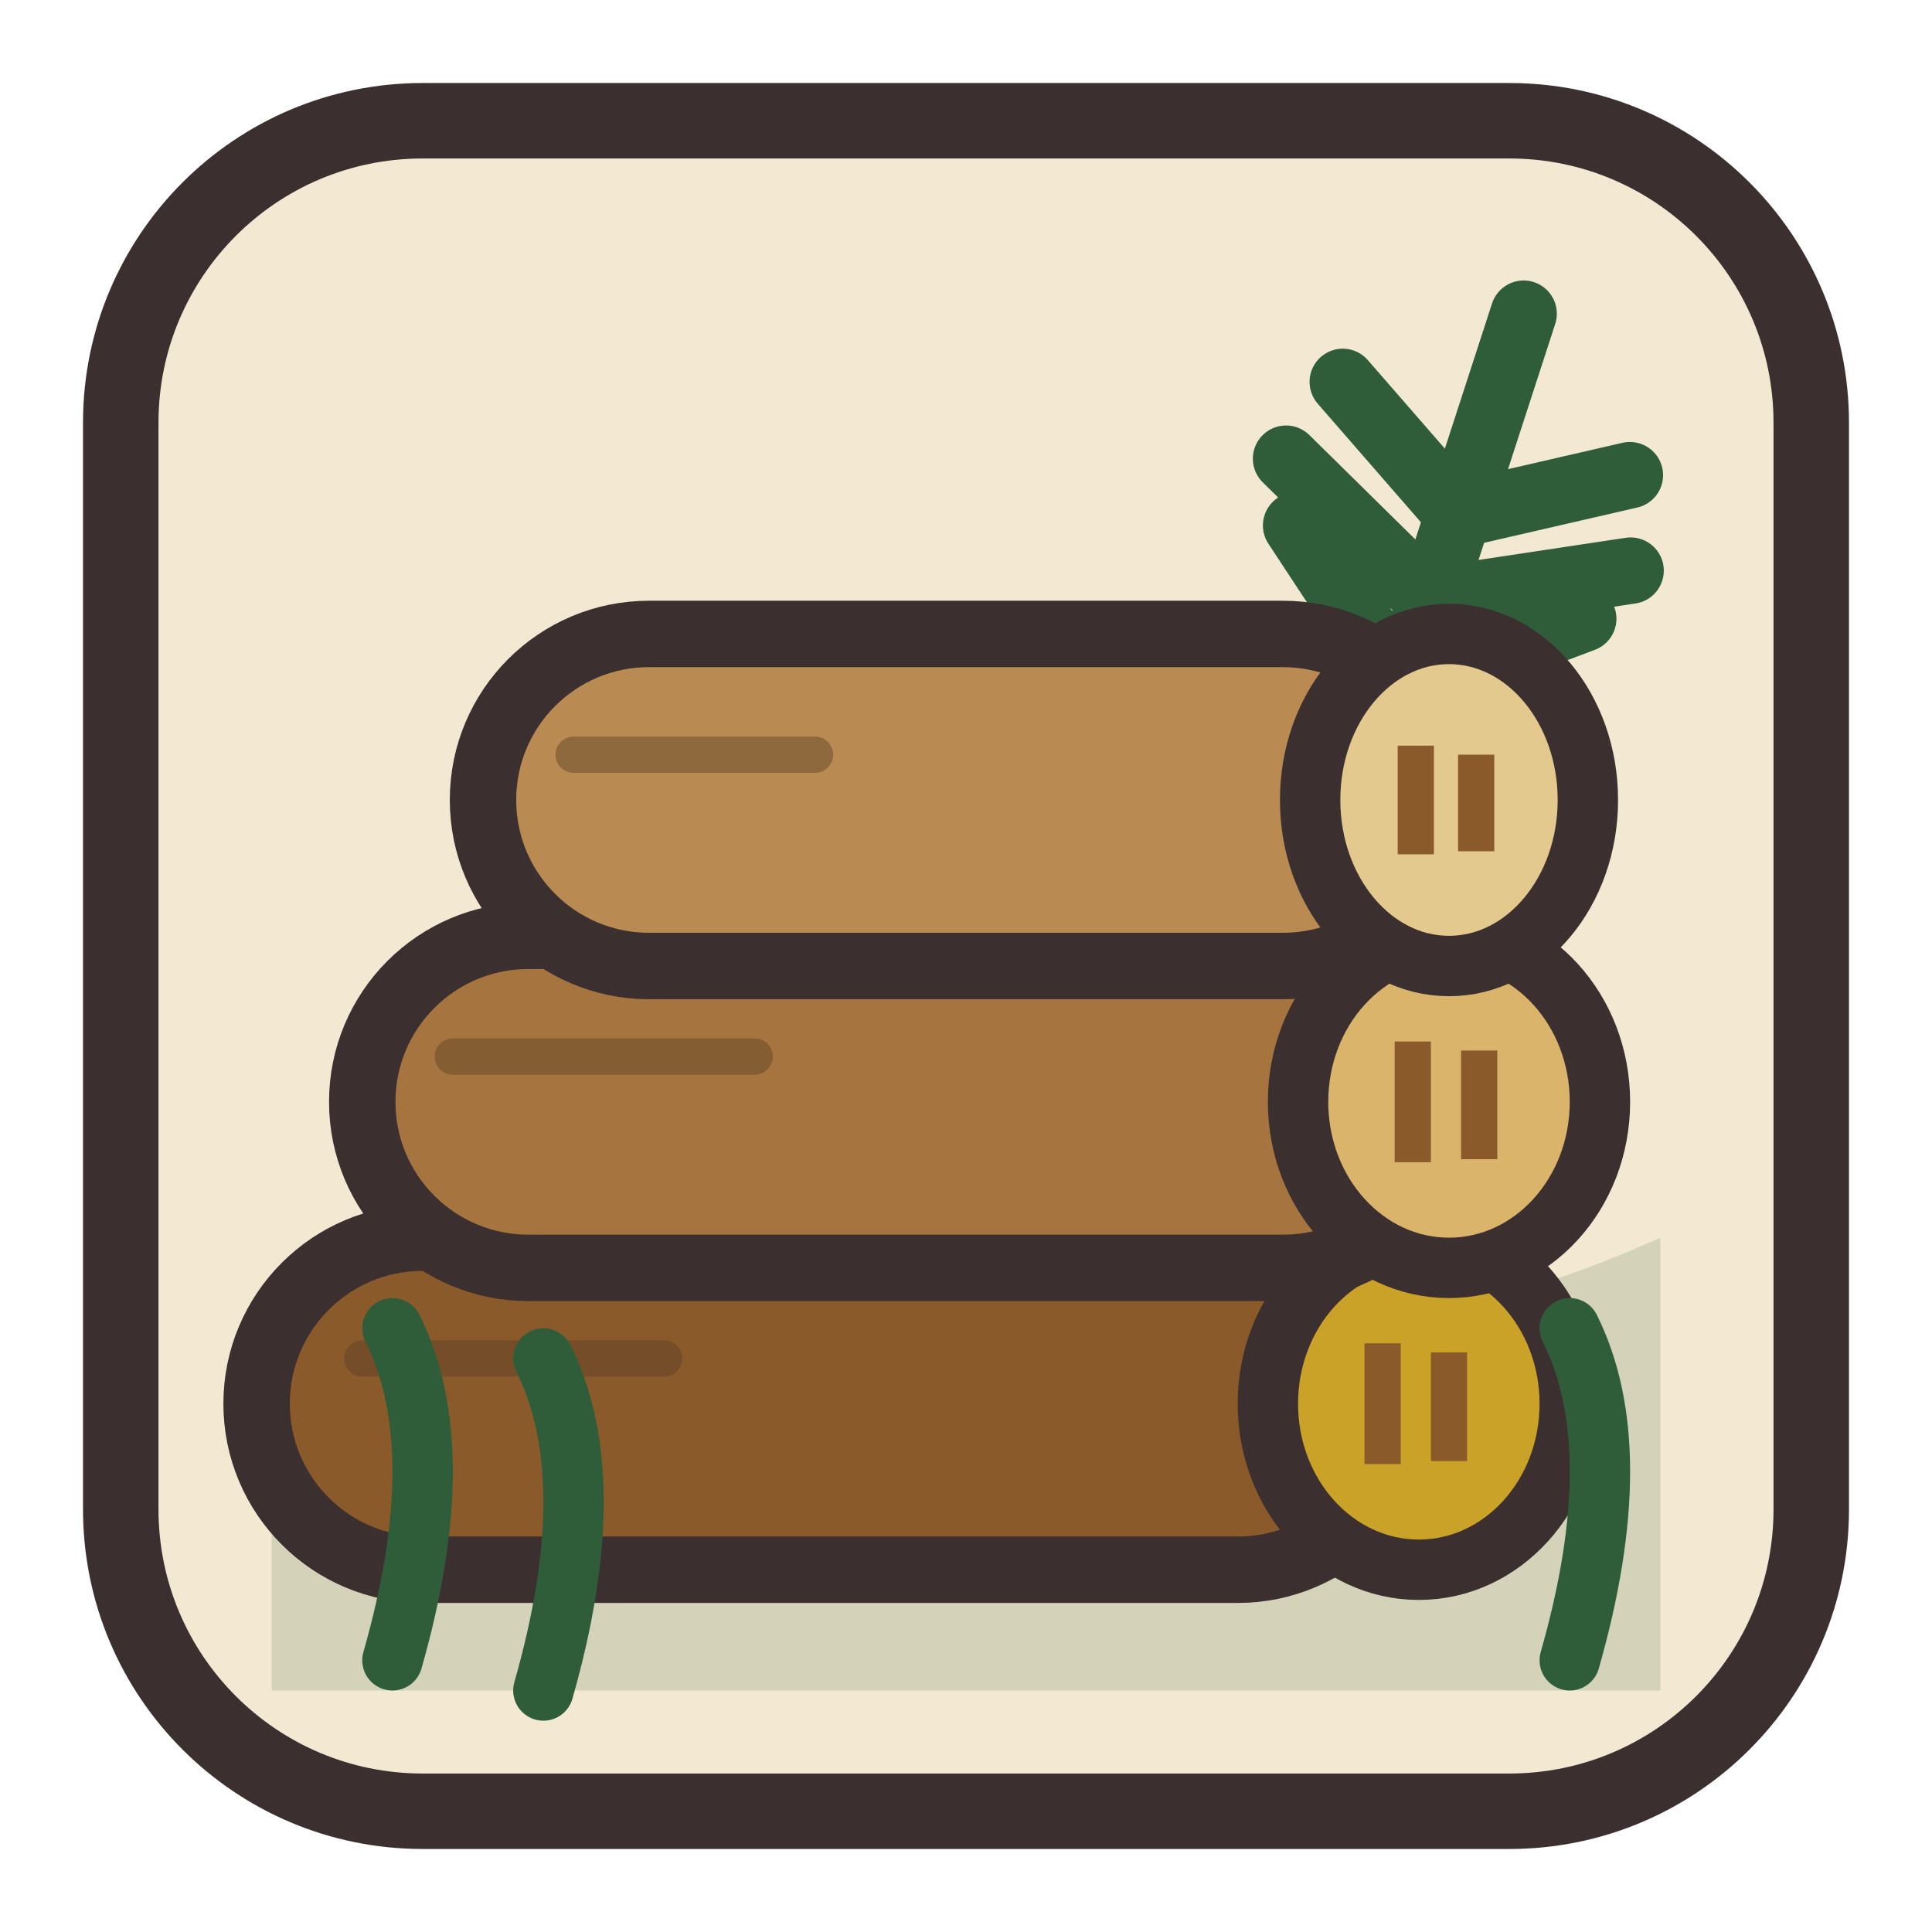
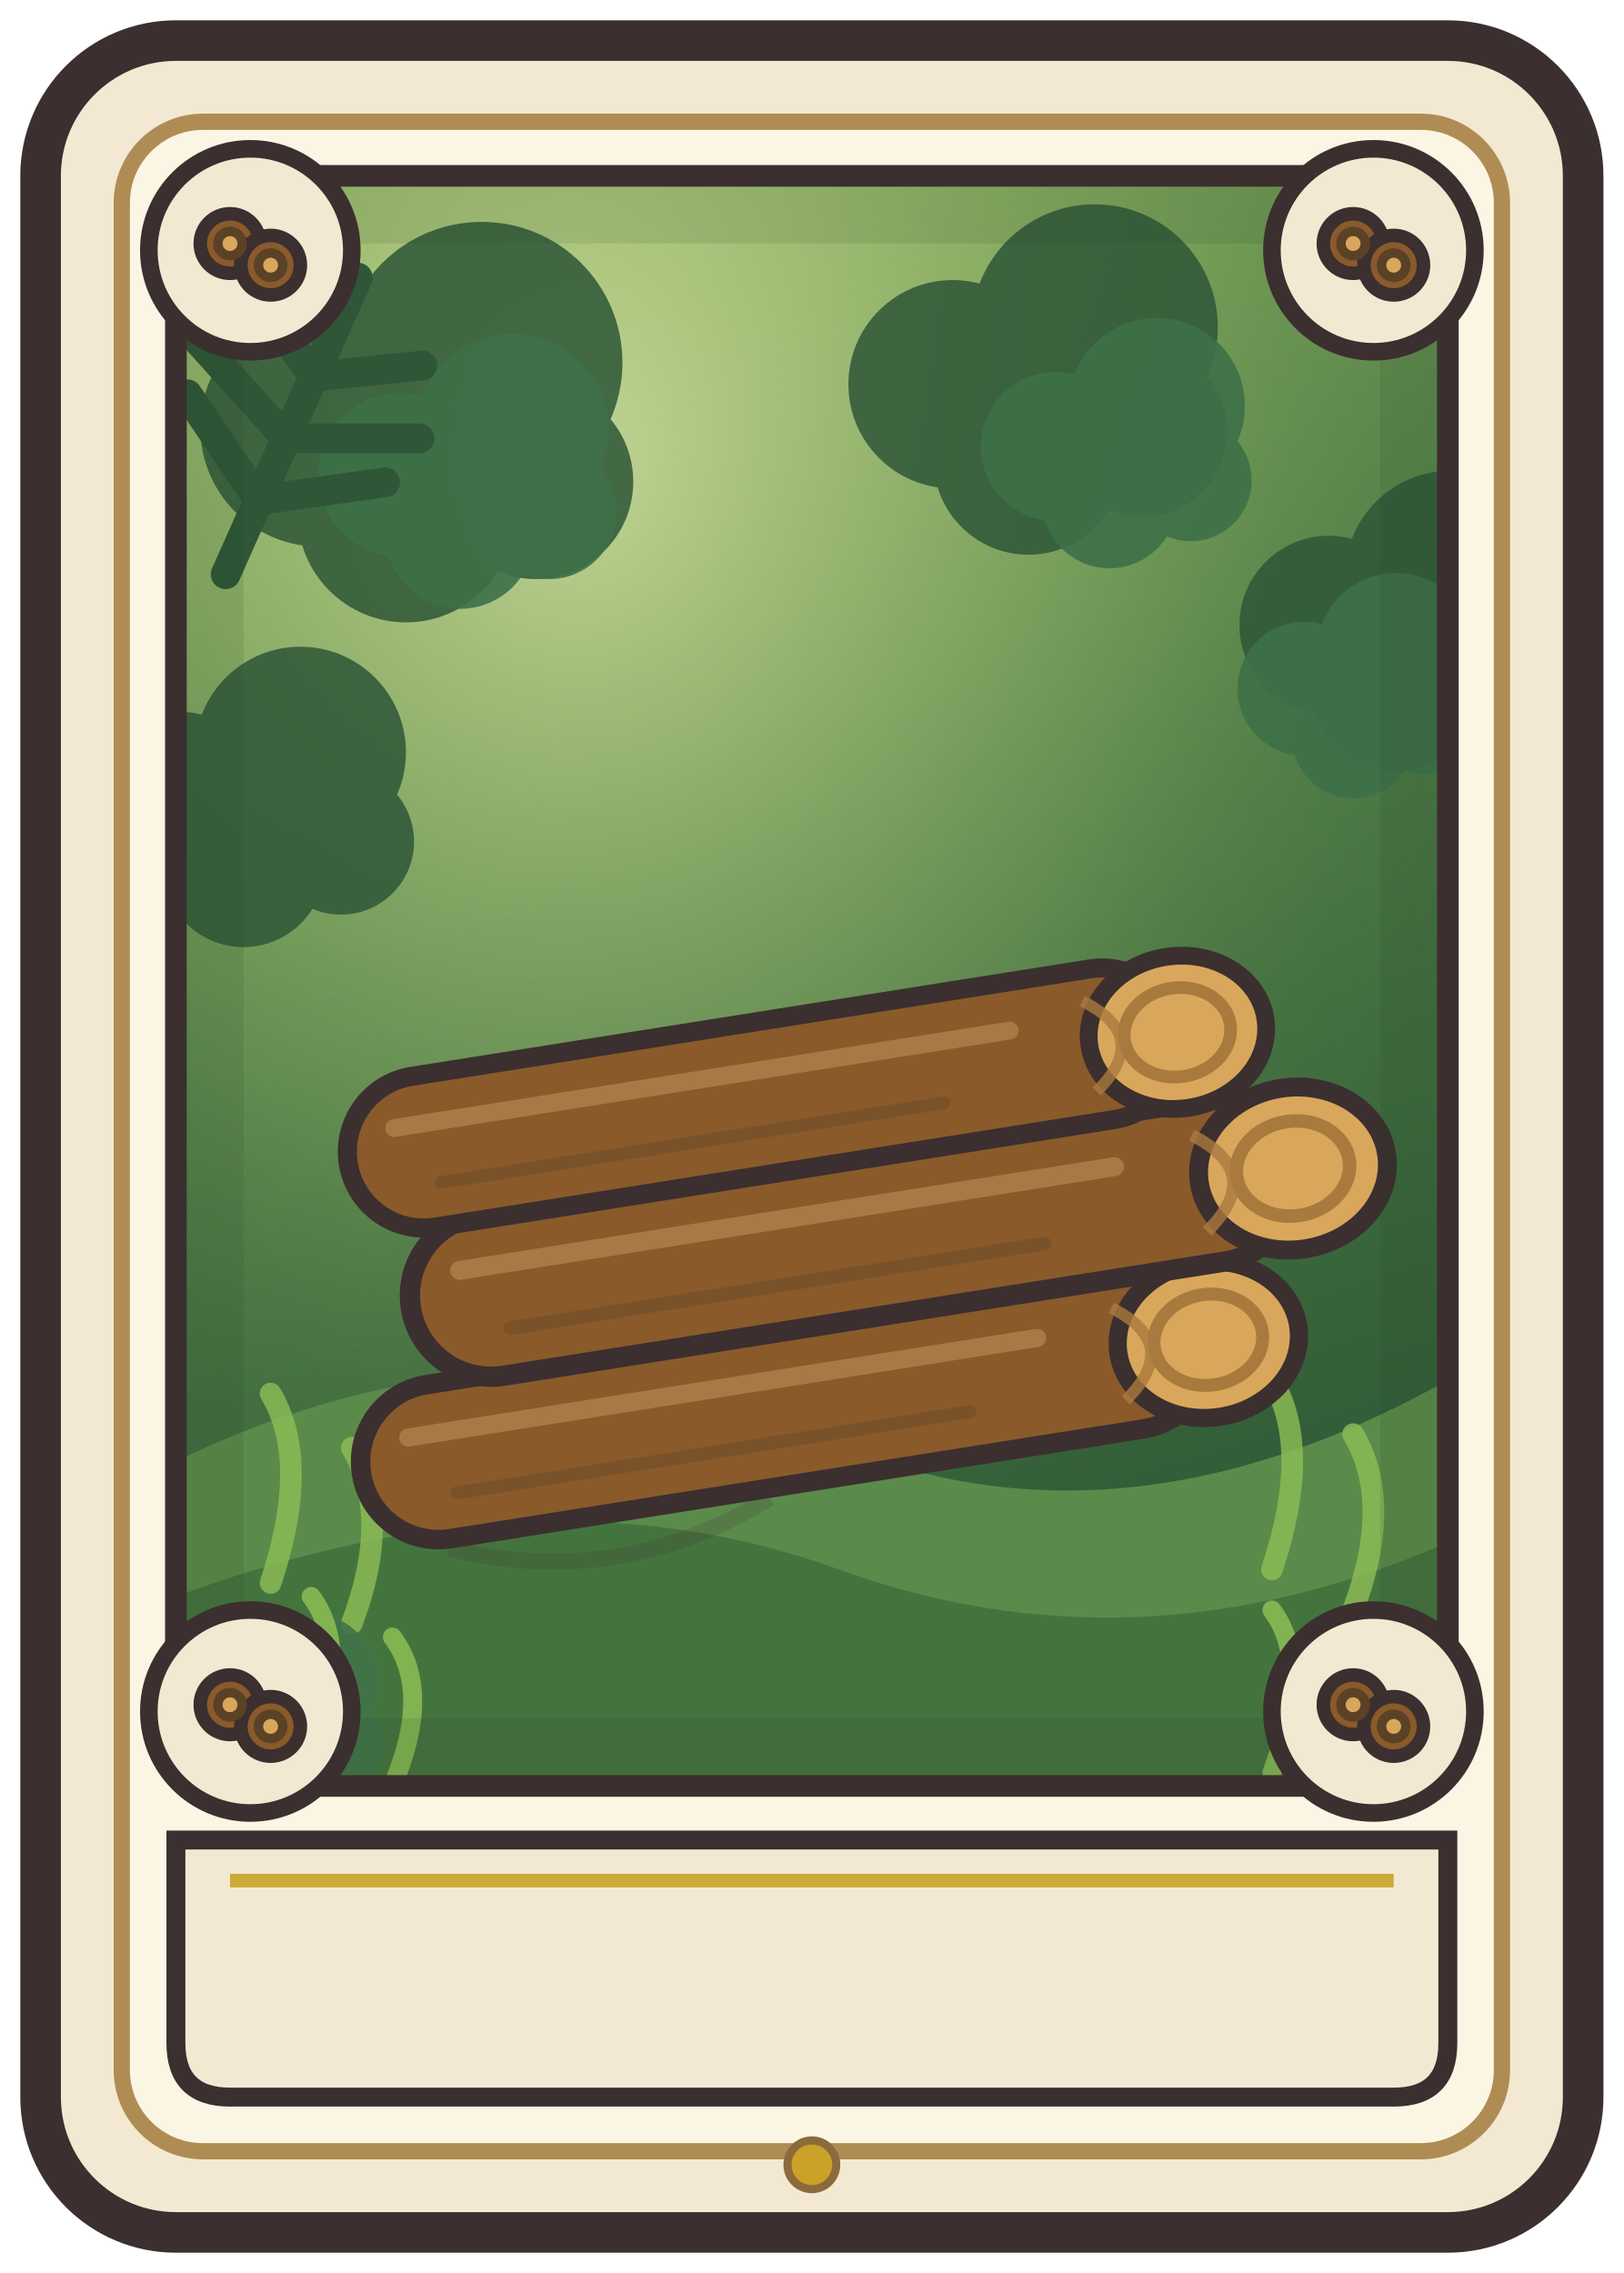
- <svg xmlns="http://www.w3.org/2000/svg" viewBox="0 0 64 64">
-   <rect x="4" y="4" width="56" height="56" rx="10" fill="#F3E9D2" stroke="#3B2F2F" stroke-width="2.5" />
-   <path d="M9 48 Q20 40 32 43 Q44 46 55 41 V56 H9 Z" fill="#2F5D3A" opacity=".16" />
-   <g transform="translate(48 18) rotate(18)" fill="none" stroke="#2F5D3A" stroke-width="2.2" stroke-linecap="round">
-     <path d="M0 10 V-8" />
-     <path d="M0 5 l-5 -4 M0 2 l-6 -3 M0 -1 l-5 -3 M0 5 l5 -4 M0 2 l6 -3 M0 -1 l5 -3" />
+ <svg xmlns="http://www.w3.org/2000/svg" viewBox="0 0 120 168">
+   <defs>
+     <clipPath id="art">
+       <rect x="13" y="13" width="94" height="119" rx="5" />
+     </clipPath>
+     <linearGradient id="woodsky" x1="0" y1="0" x2="0.25" y2="1">
+       <stop offset="0" stop-color="#7FA85A" />
+       <stop offset=".5" stop-color="#4E7D46" />
+       <stop offset="1" stop-color="#2F5A37" />
+     </linearGradient>
+     <radialGradient id="woodlight" cx="32%" cy="18%" r="78%">
+       <stop offset="0" stop-color="#E8F0B0" stop-opacity=".7" />
+       <stop offset=".6" stop-color="#C2D77E" stop-opacity=".18" />
+       <stop offset="1" stop-color="#274A2C" stop-opacity="0" />
+     </radialGradient>
+     <g id="leafy">
+       <circle cx="-8" cy="2" r="11" />
+       <circle cx="7" cy="-4" r="13" />
+       <circle cx="12" cy="7" r="9" />
+       <circle cx="0" cy="10" r="10" />
+     </g>
+     <g id="log">
+       <rect x="-33" y="-6" width="66" height="12" rx="6" fill="#8A5A2B" stroke="#3B2F2F" stroke-width="1.5" />
+       <ellipse cx="33" cy="0" rx="7" ry="6" fill="#D9A75C" stroke="#3B2F2F" stroke-width="1.4" />
+       <ellipse cx="33" cy="0" rx="4.2" ry="3.5" fill="none" stroke="#A97A3E" stroke-width="1" />
+       <path d="M26 -3.6 q5 3.6 0 7.2" fill="none" stroke="#A97A3E" stroke-width=".9" opacity=".8" />
+       <path d="M-29 -2.2 H20" stroke="#B98B52" stroke-width="1.4" opacity=".65" stroke-linecap="round" />
+       <path d="M-26 2.6 H14" stroke="#5B4126" stroke-width="1" opacity=".35" stroke-linecap="round" />
+     </g>
+   </defs>
+   <rect x="3" y="3" width="114" height="162" rx="10" fill="#F3E9D2" stroke="#3B2F2F" stroke-width="3" />
+   <rect x="9" y="9" width="102" height="150" rx="6" fill="#FBF5E4" stroke="#B08C55" stroke-width="1.2" />
+   <g clip-path="url(#art)">
+     <rect x="13" y="13" width="94" height="119" fill="url(#woodsky)" />
+     <rect x="13" y="13" width="94" height="119" fill="url(#woodlight)" />
+     <g fill="#2E5637" opacity=".85">
+       <use href="#leafy" transform="translate(30 30) scale(.8)" />
+       <use href="#leafy" transform="translate(76 27) scale(.7)" />
+       <use href="#leafy" transform="translate(103 45) scale(.6)" />
+       <use href="#leafy" transform="translate(18 58) scale(.6)" />
+     </g>
+     <g fill="#3D7048" opacity=".9">
+       <use href="#leafy" transform="translate(34 34) scale(.55)" />
+       <use href="#leafy" transform="translate(82 32) scale(.5)" />
+       <use href="#leafy" transform="translate(100 50) scale(.45)" />
+     </g>
+     <path d="M13 108 Q38 96 60 106 Q82 116 107 102 V132 H13 Z" fill="#5B8B4A" />
+     <path d="M13 118 Q40 108 62 116 Q84 124 107 114 V132 H13 Z" fill="#44743E" />
+     <g fill="none" stroke="#8DBE55" stroke-width="1.6" stroke-linecap="round" opacity=".8">
+       <path d="M20 117 q3 -9 0 -14 M26 120 q3 -8 0 -13 M94 116 q3 -9 0 -14 M100 119 q3 -8 0 -13" />
+     </g>
+     <g transform="translate(24 26) rotate(24)" fill="none" stroke="#2E5637" stroke-width="2.2" stroke-linecap="round">
+       <path d="M0 18 V-6" />
+       <path d="M0 12 l-8 -5 M0 7 l-9 -4 M0 2 l-7 -4 M0 12 l8 -5 M0 7 l9 -4 M0 2 l7 -4" />
+     </g>
+     <g transform="translate(60 92) rotate(-9)">
+       <use href="#log" x="-4" y="12" transform="scale(.96)" />
+       <use href="#log" x="3" y="0" />
+       <use href="#log" x="-2" y="-12" transform="scale(.94)" />
+       <path d="M-30 18 q12 5 24 0" fill="none" stroke="#3B2F2F" stroke-width="1.2" opacity=".18" />
+     </g>
+     <g fill="#3F7448" opacity=".9">
+       <use href="#leafy" transform="translate(20 126) scale(.4)" />
+       <use href="#leafy" transform="translate(101 128) scale(.35)" />
+     </g>
+     <g fill="none" stroke="#8DBE55" stroke-width="1.4" stroke-linecap="round" opacity=".85">
+       <path d="M23 130 q3 -8 0 -12 M29 132 q3 -7 0 -11 M94 131 q3 -8 0 -12" />
+     </g>
+     <path d="M13 13 H107 V132 H13 Z" fill="none" stroke="#203B22" stroke-width="10" opacity=".12" />
  </g>
-   <g stroke="#3B2F2F" stroke-linejoin="round">
-     <rect x="8.5" y="41" width="38" height="11" rx="5.5" fill="#8A5A2B" stroke-width="2.2" />
-     <ellipse cx="47" cy="46.5" rx="5" ry="5.5" fill="#C9A227" stroke-width="2" />
-     <path d="M45.8 44.5 v4 M48 44.8 v3.6" stroke="#8A5A2B" stroke-width="1.2" />
-     <rect x="12" y="31" width="36" height="11" rx="5.5" fill="#A6743E" stroke-width="2.2" />
-     <ellipse cx="48" cy="36.5" rx="5" ry="5.5" fill="#D9B46A" stroke-width="2" />
-     <path d="M46.8 34.5 v4 M49 34.8 v3.6" stroke="#8A5A2B" stroke-width="1.2" />
-     <rect x="16" y="21" width="32" height="11" rx="5.5" fill="#B98B52" stroke-width="2.2" />
-     <ellipse cx="48" cy="26.5" rx="4.6" ry="5.5" fill="#E4C98E" stroke-width="2" />
-     <path d="M46.9 24.7 v3.6 M48.9 25 v3.2" stroke="#8A5A2B" stroke-width="1.2" />
-     <path d="M12 45 h10 M15 35 h10 M19 25 h8" stroke="#5B4126" stroke-width="1.2" opacity=".45" stroke-linecap="round" />
+   <rect x="13" y="13" width="94" height="119" rx="5" fill="none" stroke="#3B2F2F" stroke-width="1.6" />
+   <g>
+     <circle cx="18.5" cy="18.5" r="7.5" fill="#F3E9D2" stroke="#3B2F2F" stroke-width="1.3" />
+     <circle cx="101.5" cy="18.5" r="7.5" fill="#F3E9D2" stroke="#3B2F2F" stroke-width="1.3" />
+     <circle cx="18.5" cy="126.5" r="7.5" fill="#F3E9D2" stroke="#3B2F2F" stroke-width="1.3" />
+     <circle cx="101.5" cy="126.5" r="7.5" fill="#F3E9D2" stroke="#3B2F2F" stroke-width="1.3" />
+     <g fill="#8A5A2B" stroke="#3B2F2F" stroke-width="1">
+       <circle cx="17" cy="18" r="2.2" />
+       <circle cx="20" cy="19.6" r="2.2" />
+       <circle cx="100" cy="18" r="2.2" />
+       <circle cx="103" cy="19.6" r="2.2" />
+       <circle cx="17" cy="126" r="2.2" />
+       <circle cx="20" cy="127.6" r="2.2" />
+       <circle cx="100" cy="126" r="2.2" />
+       <circle cx="103" cy="127.6" r="2.2" />
+     </g>
+     <g fill="#D9A75C" stroke="#5B4126" stroke-width=".7">
+       <circle cx="17" cy="18" r=".9" />
+       <circle cx="20" cy="19.6" r=".9" />
+       <circle cx="100" cy="18" r=".9" />
+       <circle cx="103" cy="19.6" r=".9" />
+       <circle cx="17" cy="126" r=".9" />
+       <circle cx="20" cy="127.6" r=".9" />
+       <circle cx="100" cy="126" r=".9" />
+       <circle cx="103" cy="127.6" r=".9" />
+     </g>
  </g>
-   <path d="M13 55 q2 -7 0 -11 M18 56 q2 -7 0 -11 M52 55 q2 -7 0 -11" stroke="#2F5D3A" stroke-width="2" fill="none" stroke-linecap="round" />
+   <path d="M13 136 H107 V151 Q107 155 103 155 H17 Q13 155 13 151 Z" fill="#F3E9D2" stroke="#3B2F2F" stroke-width="1.4" />
+   <path d="M17 139 H103" stroke="#C9A227" stroke-width="1" opacity=".9" />
+   <circle cx="60" cy="160" r="1.8" fill="#C9A227" stroke="#8B6A3C" stroke-width=".6" />
</svg>
